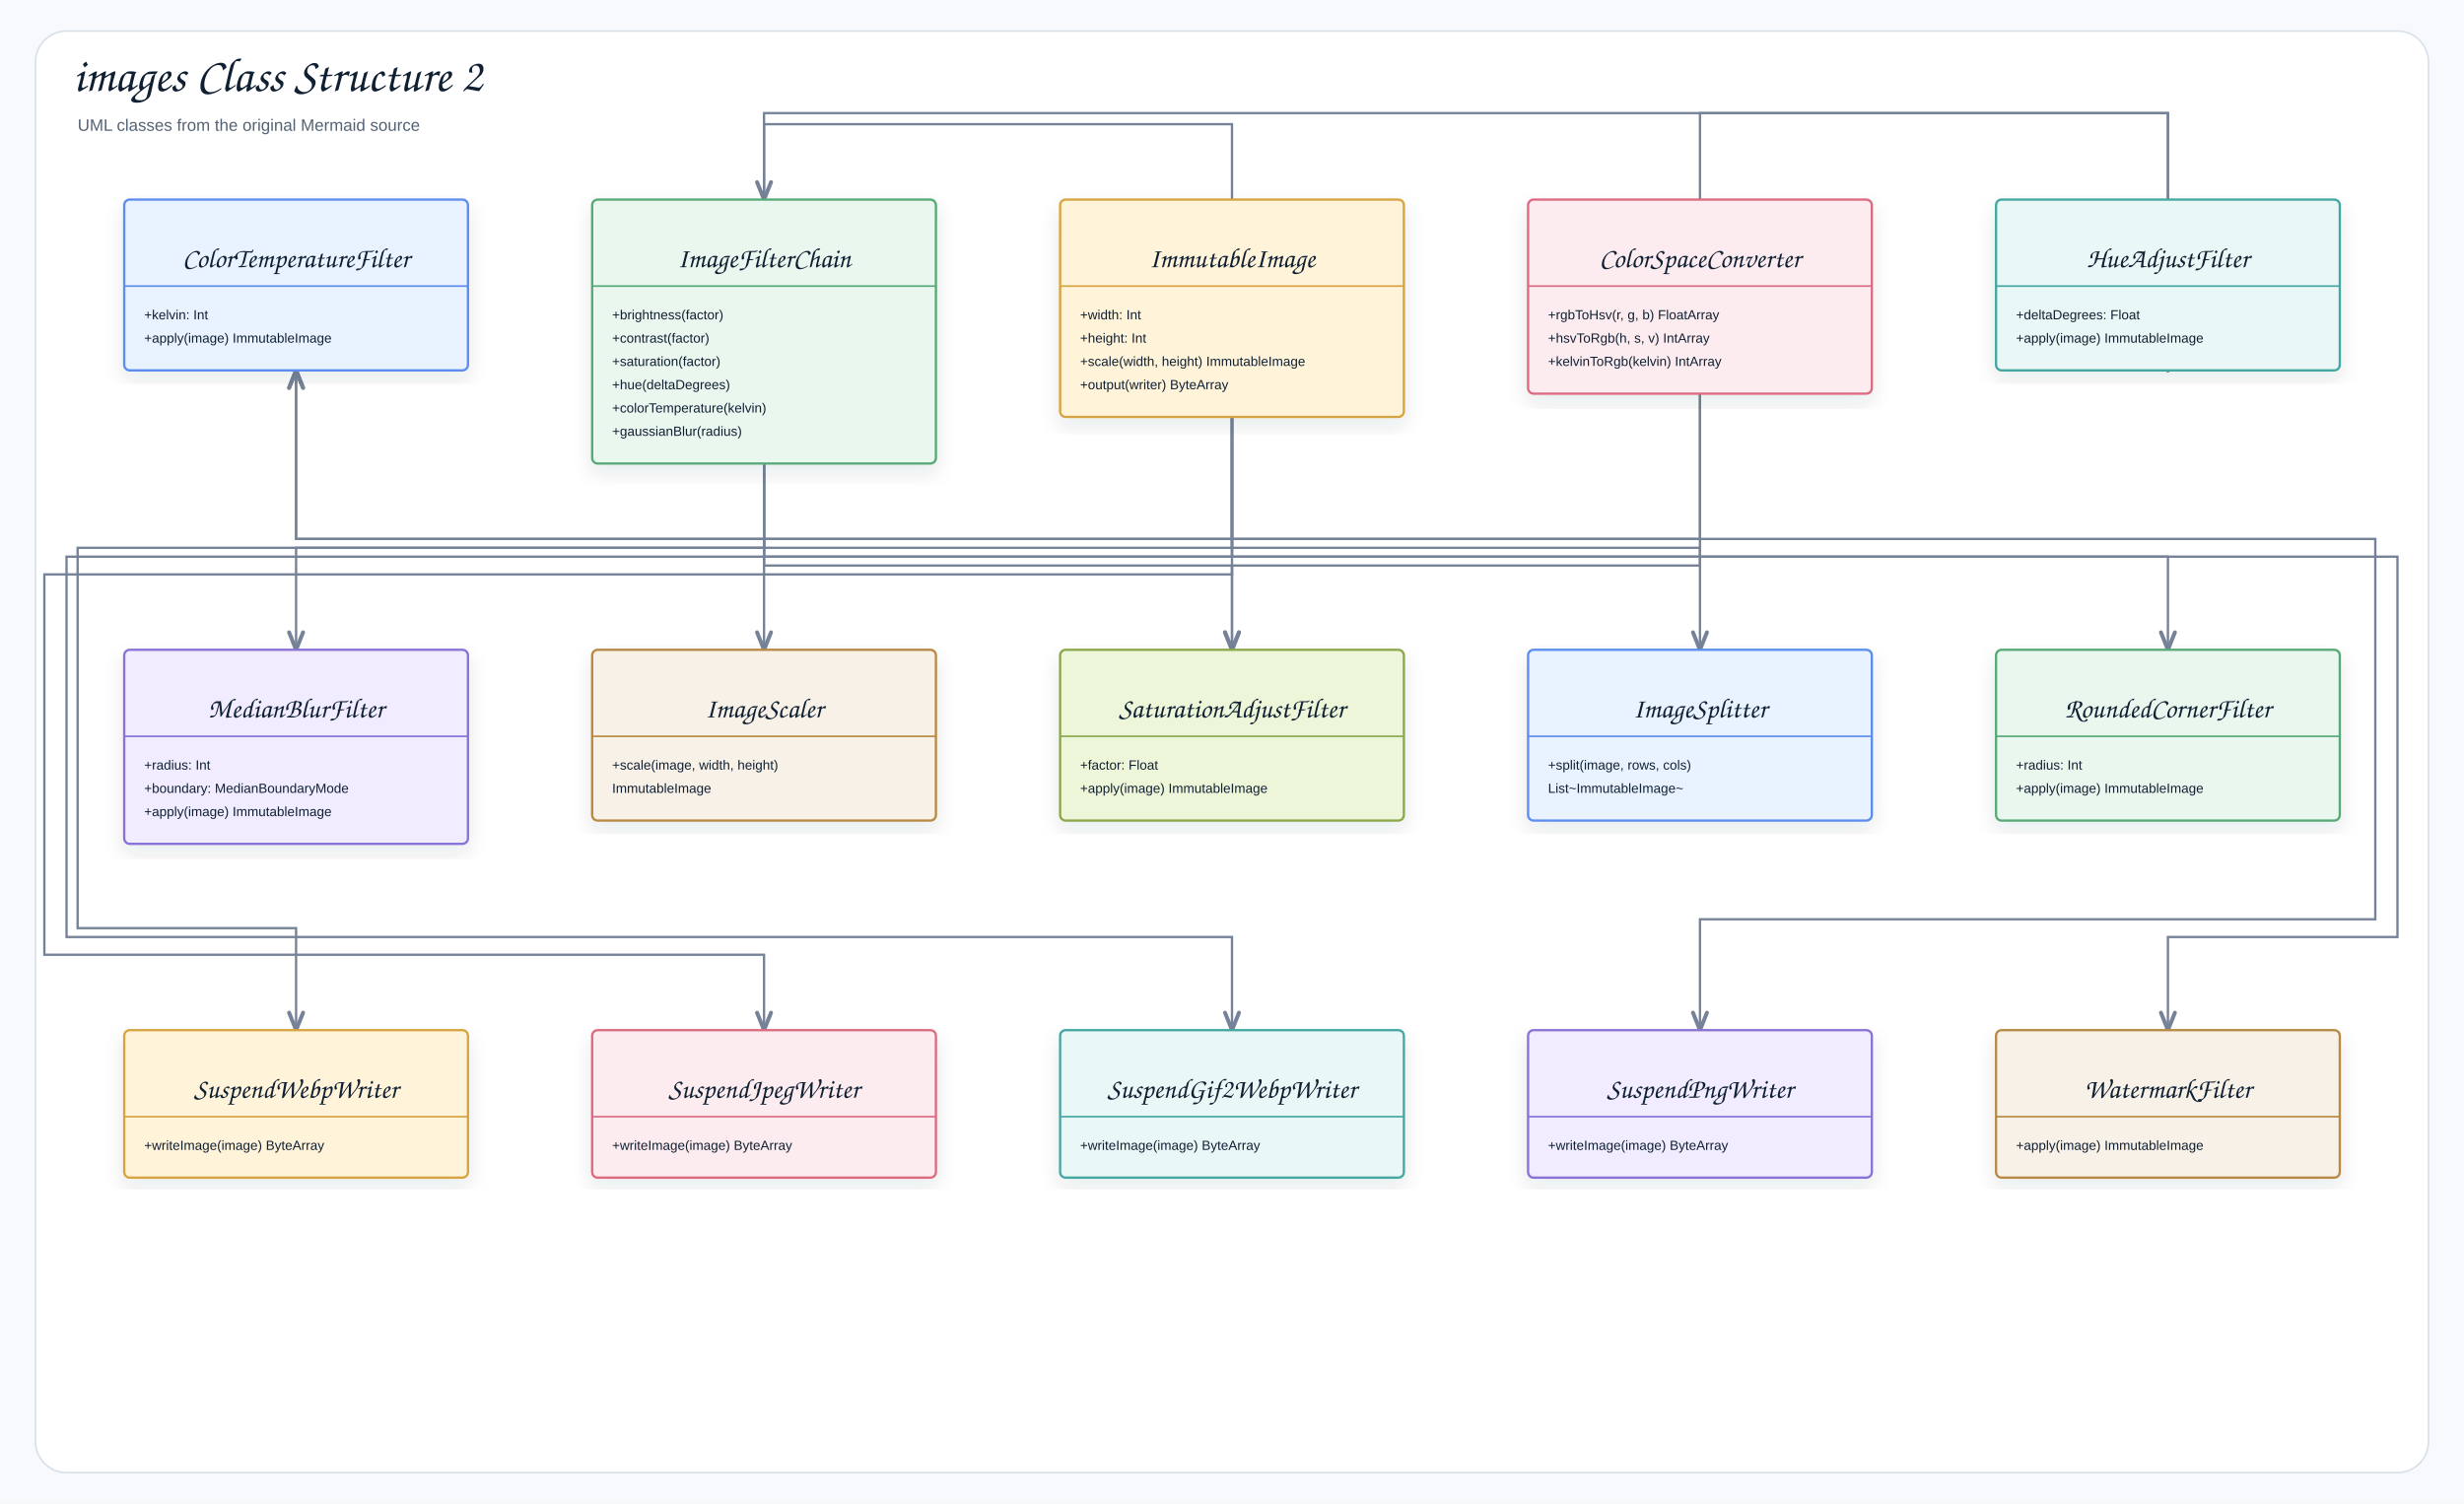
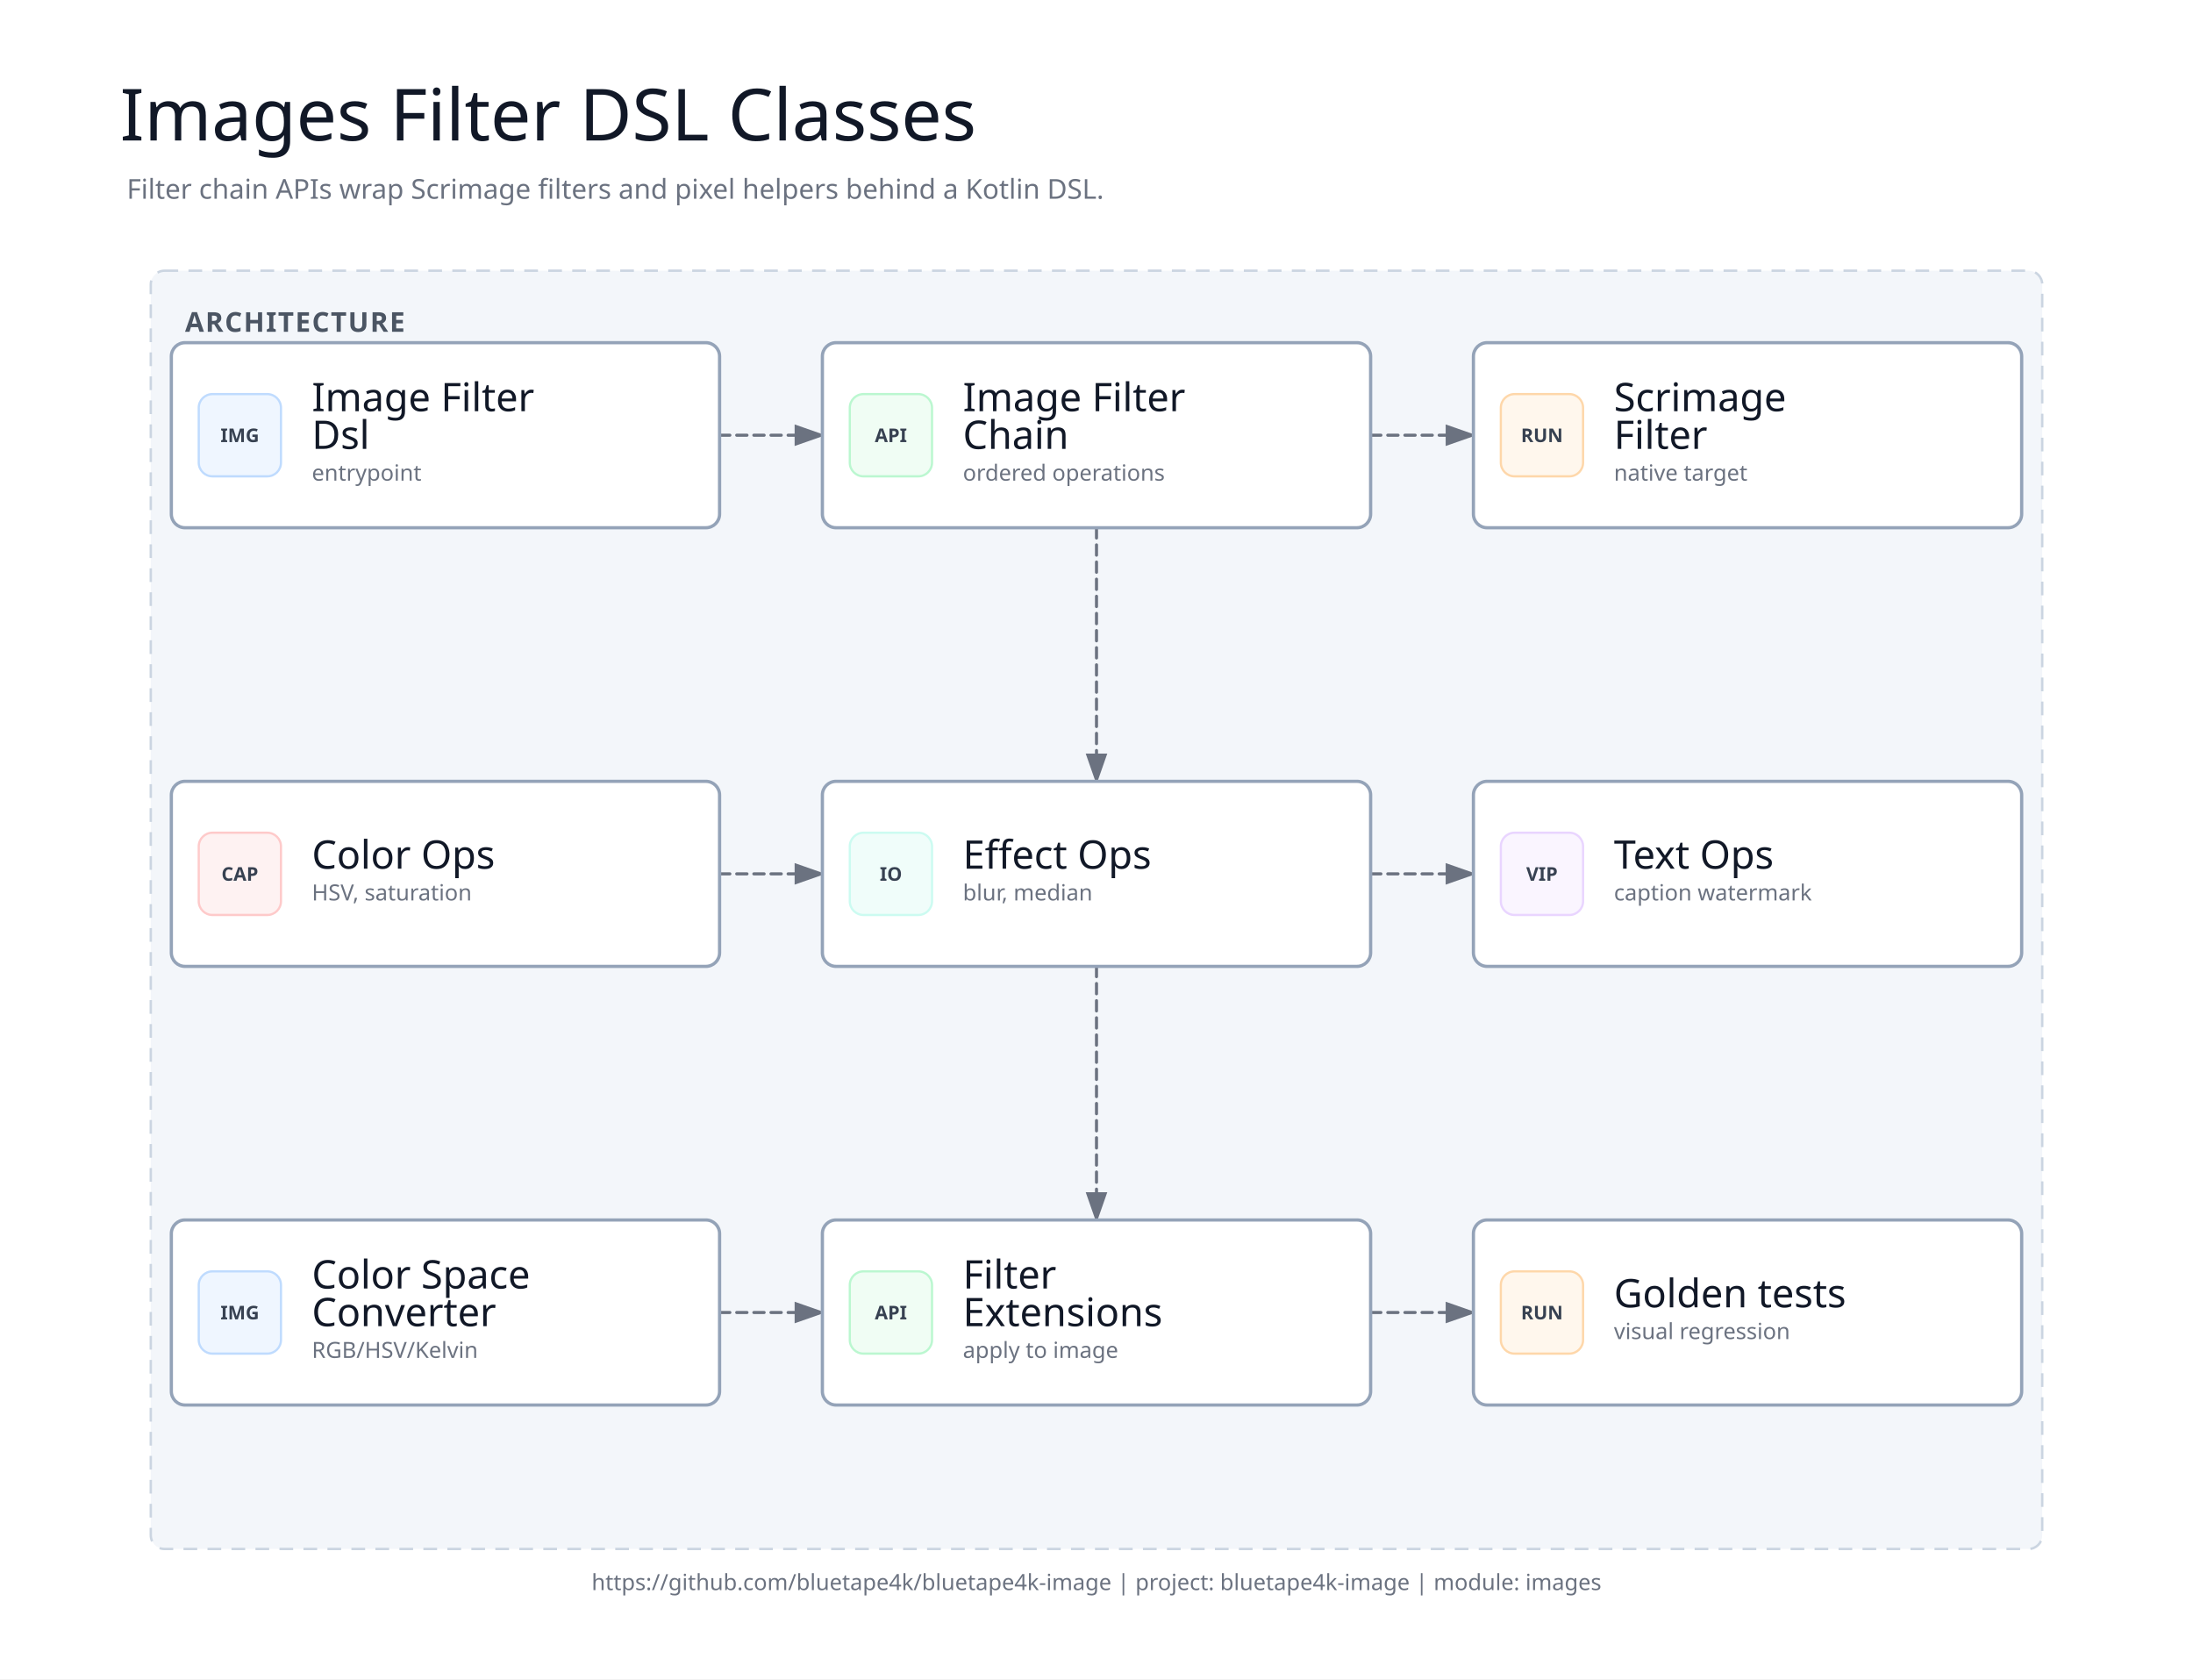
- <svg xmlns="http://www.w3.org/2000/svg" width="2222" height="1356" viewBox="0 0 2222 1356" role="img" aria-label="images Class Structure 2">
+ <svg xmlns="http://www.w3.org/2000/svg" width="1280" height="980" viewBox="0 0 1280 980" role="img" aria-label="Images Filter DSL Classes">
  <defs>
-     <filter id="shadow" x="-8%" y="-8%" width="116%" height="116%">
-       <feDropShadow dx="0" dy="8" stdDeviation="9" flood-color="#1f2937" flood-opacity="0.10" />
-     </filter>
-     <marker id="openArrow" markerWidth="10" markerHeight="8" refX="8.5" refY="4" orient="auto" markerUnits="strokeWidth">
-       <path d="M 1 1 L 8.5 4 L 1 7" fill="none" stroke="#758297" stroke-width="1.7" stroke-linecap="round" stroke-linejoin="round" />
+     <marker id="arrow-blue" markerWidth="10" markerHeight="7" refX="9" refY="3.5" orient="auto">
+       <polygon points="0 0, 10 3.5, 0 7" fill="#2563eb" />
    </marker>
-     <marker id="inherit" markerWidth="11" markerHeight="10" refX="9.5" refY="5" orient="auto" markerUnits="strokeWidth">
-       <path d="M 0.5 1 L 9.5 5 L 0.5 9 Z" fill="#ffffff" stroke="#758297" stroke-width="1.7" />
+     <marker id="arrow-green" markerWidth="10" markerHeight="7" refX="9" refY="3.5" orient="auto">
+       <polygon points="0 0, 10 3.5, 0 7" fill="#16a34a" />
+     </marker>
+     <marker id="arrow-orange" markerWidth="10" markerHeight="7" refX="9" refY="3.5" orient="auto">
+       <polygon points="0 0, 10 3.5, 0 7" fill="#ea580c" />
+     </marker>
+     <marker id="arrow-purple" markerWidth="10" markerHeight="7" refX="9" refY="3.5" orient="auto">
+       <polygon points="0 0, 10 3.5, 0 7" fill="#9333ea" />
+     </marker>
+     <marker id="arrow-gray" markerWidth="10" markerHeight="7" refX="9" refY="3.5" orient="auto">
+       <polygon points="0 0, 10 3.5, 0 7" fill="#6b7280" />
    </marker>
    <style>
-     .canvas{fill:#f7f9fc}.frame{fill:#fff;stroke:#d8e0ea;stroke-width:1.5}
-     .title{font-family:"Architects Daughter","Comic Sans MS","Comic Sans",cursive;font-size:43px;font-weight:400;fill:#102033}
-     .subtitle{font-family:"Comic Sans MS","Comic Sans","Comic Neue",Arial,sans-serif;font-size:15px;font-weight:400;fill:#536273}
-     .label{font-family:"Architects Daughter","Comic Sans MS","Comic Sans",cursive;font-size:25px;font-weight:400;fill:#102033}
-     .smallLabel{font-family:"Architects Daughter","Comic Sans MS","Comic Sans",cursive;font-size:21px;font-weight:400;fill:#102033}
-     .mono{font-family:"Comic Sans MS","Comic Sans","Comic Neue",Arial,sans-serif;font-size:12px;font-weight:400;fill:#102033}
-     .small{font-family:"Comic Sans MS","Comic Sans","Comic Neue",Arial,sans-serif;font-size:12px;font-weight:400;fill:#536273}
-     .strong{font-family:"Comic Sans MS","Comic Sans","Comic Neue",Arial,sans-serif;font-size:13px;font-weight:400;fill:#102033}
-     .card{stroke-width:2.1;filter:url(#shadow)}.compartment{stroke-width:1.5;fill:none}
-     .line{stroke:#758297;stroke-width:2.1;fill:none;marker-end:url(#openArrow)}
-     .plainLine{stroke:#758297;stroke-width:2.1;fill:none}
-     .dashed{stroke:#758297;stroke-width:2.1;stroke-dasharray:7 6;fill:none;marker-end:url(#openArrow)}
-     .inheritLine{stroke:#758297;stroke-width:2.2;fill:none;marker-end:url(#inherit)}
-     .implLine{stroke:#758297;stroke-width:2.2;stroke-dasharray:8 7;fill:none;marker-end:url(#inherit)}
+     .canvas{fill:#ffffff}.panel{fill:#f3f6fa;stroke:#cbd5e1;stroke-width:1.4;stroke-dasharray:8 6}.chart-panel{fill:#ffffff;stroke:#bfdbfe;stroke-width:1.7}.card{fill:#ffffff;stroke:#94a3b8;stroke-width:1.9}.badge-text{font-family:"Comic Mono";font-size:11px;fill:#374151;font-weight:700}
+     .edge-blue{stroke:#2563eb;stroke-width:2.1;fill:none;marker-end:url(#arrow-blue);stroke-linecap:round;stroke-linejoin:round}.edge-green{stroke:#16a34a;stroke-width:2.1;fill:none;marker-end:url(#arrow-green);stroke-linecap:round;stroke-linejoin:round}.edge-orange{stroke:#ea580c;stroke-width:2;fill:none;marker-end:url(#arrow-orange);stroke-linecap:round;stroke-linejoin:round}.edge-purple{stroke:#9333ea;stroke-width:2;fill:none;marker-end:url(#arrow-purple);stroke-linecap:round;stroke-linejoin:round}.edge-gray{stroke:#6b7280;stroke-width:1.8;fill:none;marker-end:url(#arrow-gray);stroke-linecap:round;stroke-linejoin:round;stroke-dasharray:6 4}.dashed{stroke-dasharray:6 4}
+     .title{font-family:"Architects Daughter";font-size:42px;fill:#111827;font-weight:400}.subtitle{font-family:"Comic Mono";font-size:16px;fill:#6b7280;font-weight:400}.card-title{font-family:"Architects Daughter";font-size:23px;fill:#111827;font-weight:400}.detail,.label,.note,.axis,.value{font-family:"Comic Mono";fill:#6b7280;font-weight:400}.detail{font-size:13px}.label{font-size:12px}.note{font-size:13px}.axis{font-size:14px}.value{font-size:14px}.panel-title{font-family:"Comic Mono";font-size:16px;fill:#4b5563;font-weight:700;letter-spacing:0.8px}
  </style>
  </defs>
-   <rect class="canvas" width="2222" height="1356" />
-   <rect class="frame" x="32" y="28" width="2158" height="1300" rx="28" />
-   <text class="title" x="66" y="82">images Class Structure 2</text>
-   <text class="subtitle" x="70" y="118">UML classes from the original Mermaid source</text>
-   <path class="line" d="M1533 180 L1533 486 L267 486 L267 334" />
-   <path class="line" d="M1533 180 L1533 102 L1955 102 L1955 334" />
-   <path class="line" d="M1533 355 L1533 510 L1111 510 L1111 586" />
-   <path class="line" d="M689 418 L689 502 L1955 502 L1955 586" />
-   <path class="line" d="M689 418 L689 494 L267 494 L267 586" />
-   <path class="line" d="M689 180 L689 486 L267 486 L267 334" />
-   <path class="line" d="M689 180 L689 102 L1955 102 L1955 334" />
-   <path class="line" d="M689 418 L689 510 L1111 510 L1111 586" />
-   <path class="line" d="M1111 376 L1111 502 L60 502 L60 845 L1111 845 L1111 929" />
-   <path class="line" d="M1111 376 L1111 494 L70 494 L70 837 L267 837 L267 929" />
-   <path class="line" d="M1111 376 L1111 486 L2142 486 L2142 829 L1533 829 L1533 929" />
-   <path class="line" d="M1111 376 L1111 518 L40 518 L40 861 L689 861 L689 929" />
-   <path class="line" d="M1111 376 L1111 112 L689 112 L689 180" />
-   <path class="line" d="M1111 376 L1111 502 L2162 502 L2162 845 L1955 845 L1955 929" />
-   <path class="line" d="M1111 376 L1111 494 L1533 494 L1533 586" />
-   <path class="line" d="M1111 376 L1111 486 L689 486 L689 586" />
-   <g transform="translate(112,180)">
-     <rect class="card" x="0" y="0" width="310" height="154" rx="5" fill="#E8F3FF" stroke="#5B8DEF" />
-     <line class="compartment" x1="0" y1="78" x2="310" y2="78" stroke="#5B8DEF" />
-     <text class="small" x="155" y="26" text-anchor="middle" />
-     <text class="label" x="155" y="61" text-anchor="middle">ColorTemperatureFilter</text>
-     <text class="mono" x="18" y="108">+kelvin: Int</text>
-     <text class="mono" x="18" y="129">+apply(image) ImmutableImage</text>
+   <rect class="canvas" width="1280" height="980" />
+   <text class="title" x="70" y="82">Images Filter DSL Classes</text>
+   <text class="subtitle" x="74" y="116">Filter chain APIs wrap Scrimage filters and pixel helpers behind a Kotlin DSL.</text>
+   <rect class="panel" x="88" y="158" width="1104" height="746" rx="8" />
+   <text class="panel-title" x="108" y="188" dominant-baseline="middle">ARCHITECTURE</text>
+   <g id="edges">
+     <path class="edge-gray" d="M 420 254 L 480 254" />
+     <path class="edge-gray" d="M 800 254 L 860 254" />
+     <path class="edge-gray" d="M 420 510 L 480 510" />
+     <path class="edge-gray" d="M 800 510 L 860 510" />
+     <path class="edge-gray" d="M 640 308 L 640 456" />
+     <path class="edge-gray" d="M 420 766 L 480 766" />
+     <path class="edge-gray" d="M 800 766 L 860 766" />
+     <path class="edge-gray" d="M 640 564 L 640 712" />
  </g>
-   <g transform="translate(534,180)">
-     <rect class="card" x="0" y="0" width="310" height="238" rx="5" fill="#EAF7EF" stroke="#58A978" />
-     <line class="compartment" x1="0" y1="78" x2="310" y2="78" stroke="#58A978" />
-     <text class="small" x="155" y="26" text-anchor="middle" />
-     <text class="label" x="155" y="61" text-anchor="middle">ImageFilterChain</text>
-     <text class="mono" x="18" y="108">+brightness(factor)</text>
-     <text class="mono" x="18" y="129">+contrast(factor)</text>
-     <text class="mono" x="18" y="150">+saturation(factor)</text>
-     <text class="mono" x="18" y="171">+hue(deltaDegrees)</text>
-     <text class="mono" x="18" y="192">+colorTemperature(kelvin)</text>
-     <text class="mono" x="18" y="213">+gaussianBlur(radius)</text>
+   <g id="cards">
+     <g id="dsl">
+       <rect class="card" x="100" y="200" width="320" height="108" rx="8" />
+       <rect x="116" y="230" width="48" height="48" rx="8" fill="#eff6ff" stroke="#bfdbfe" stroke-width="1.3" />
+       <text class="badge-text" x="140" y="258" text-anchor="middle">IMG</text>
+       <text class="card-title" x="182" y="232.0" dominant-baseline="middle">Image Filter</text>
+       <text class="card-title" x="182" y="254.0" dominant-baseline="middle">Dsl</text>
+       <text class="detail" x="182" y="276.0" dominant-baseline="middle">entrypoint</text>
+     </g>
+     <g id="chain">
+       <rect class="card" x="480" y="200" width="320" height="108" rx="8" />
+       <rect x="496" y="230" width="48" height="48" rx="8" fill="#f0fdf4" stroke="#bbf7d0" stroke-width="1.3" />
+       <text class="badge-text" x="520" y="258" text-anchor="middle">API</text>
+       <text class="card-title" x="562" y="232.0" dominant-baseline="middle">Image Filter</text>
+       <text class="card-title" x="562" y="254.0" dominant-baseline="middle">Chain</text>
+       <text class="detail" x="562" y="276.0" dominant-baseline="middle">ordered operations</text>
+     </g>
+     <g id="scrimage">
+       <rect class="card" x="860" y="200" width="320" height="108" rx="8" />
+       <rect x="876" y="230" width="48" height="48" rx="8" fill="#fff7ed" stroke="#fed7aa" stroke-width="1.3" />
+       <text class="badge-text" x="900" y="258" text-anchor="middle">RUN</text>
+       <text class="card-title" x="942" y="232.0" dominant-baseline="middle">Scrimage</text>
+       <text class="card-title" x="942" y="254.0" dominant-baseline="middle">Filter</text>
+       <text class="detail" x="942" y="276.0" dominant-baseline="middle">native target</text>
+     </g>
+     <g id="color">
+       <rect class="card" x="100" y="456" width="320" height="108" rx="8" />
+       <rect x="116" y="486" width="48" height="48" rx="8" fill="#fef2f2" stroke="#fecaca" stroke-width="1.3" />
+       <text class="badge-text" x="140" y="514" text-anchor="middle">CAP</text>
+       <text class="card-title" x="182" y="499.0" dominant-baseline="middle">Color Ops</text>
+       <text class="detail" x="182" y="521.0" dominant-baseline="middle">HSV, saturation</text>
+     </g>
+     <g id="effect">
+       <rect class="card" x="480" y="456" width="320" height="108" rx="8" />
+       <rect x="496" y="486" width="48" height="48" rx="8" fill="#f0fdfa" stroke="#ccfbf1" stroke-width="1.3" />
+       <text class="badge-text" x="520" y="514" text-anchor="middle">IO</text>
+       <text class="card-title" x="562" y="499.0" dominant-baseline="middle">Effect Ops</text>
+       <text class="detail" x="562" y="521.0" dominant-baseline="middle">blur, median</text>
+     </g>
+     <g id="text">
+       <rect class="card" x="860" y="456" width="320" height="108" rx="8" />
+       <rect x="876" y="486" width="48" height="48" rx="8" fill="#faf5ff" stroke="#e9d5ff" stroke-width="1.3" />
+       <text class="badge-text" x="900" y="514" text-anchor="middle">VIP</text>
+       <text class="card-title" x="942" y="499.0" dominant-baseline="middle">Text Ops</text>
+       <text class="detail" x="942" y="521.0" dominant-baseline="middle">caption watermark</text>
+     </g>
+     <g id="converter">
+       <rect class="card" x="100" y="712" width="320" height="108" rx="8" />
+       <rect x="116" y="742" width="48" height="48" rx="8" fill="#eff6ff" stroke="#bfdbfe" stroke-width="1.3" />
+       <text class="badge-text" x="140" y="770" text-anchor="middle">IMG</text>
+       <text class="card-title" x="182" y="744.0" dominant-baseline="middle">Color Space</text>
+       <text class="card-title" x="182" y="766.0" dominant-baseline="middle">Converter</text>
+       <text class="detail" x="182" y="788.0" dominant-baseline="middle">RGB/HSV/Kelvin</text>
+     </g>
+     <g id="extensions">
+       <rect class="card" x="480" y="712" width="320" height="108" rx="8" />
+       <rect x="496" y="742" width="48" height="48" rx="8" fill="#f0fdf4" stroke="#bbf7d0" stroke-width="1.3" />
+       <text class="badge-text" x="520" y="770" text-anchor="middle">API</text>
+       <text class="card-title" x="562" y="744.0" dominant-baseline="middle">Filter</text>
+       <text class="card-title" x="562" y="766.0" dominant-baseline="middle">Extensions</text>
+       <text class="detail" x="562" y="788.0" dominant-baseline="middle">apply to image</text>
+     </g>
+     <g id="tests">
+       <rect class="card" x="860" y="712" width="320" height="108" rx="8" />
+       <rect x="876" y="742" width="48" height="48" rx="8" fill="#fff7ed" stroke="#fed7aa" stroke-width="1.3" />
+       <text class="badge-text" x="900" y="770" text-anchor="middle">RUN</text>
+       <text class="card-title" x="942" y="755.0" dominant-baseline="middle">Golden tests</text>
+       <text class="detail" x="942" y="777.0" dominant-baseline="middle">visual regression</text>
+     </g>
  </g>
-   <g transform="translate(956,180)">
-     <rect class="card" x="0" y="0" width="310" height="196" rx="5" fill="#FFF3D9" stroke="#D6A441" />
-     <line class="compartment" x1="0" y1="78" x2="310" y2="78" stroke="#D6A441" />
-     <text class="small" x="155" y="26" text-anchor="middle" />
-     <text class="label" x="155" y="61" text-anchor="middle">ImmutableImage</text>
-     <text class="mono" x="18" y="108">+width: Int</text>
-     <text class="mono" x="18" y="129">+height: Int</text>
-     <text class="mono" x="18" y="150">+scale(width, height) ImmutableImage</text>
-     <text class="mono" x="18" y="171">+output(writer) ByteArray</text>
-   </g>
-   <g transform="translate(1378,180)">
-     <rect class="card" x="0" y="0" width="310" height="175" rx="5" fill="#FDECEF" stroke="#DC6B82" />
-     <line class="compartment" x1="0" y1="78" x2="310" y2="78" stroke="#DC6B82" />
-     <text class="small" x="155" y="26" text-anchor="middle" />
-     <text class="label" x="155" y="61" text-anchor="middle">ColorSpaceConverter</text>
-     <text class="mono" x="18" y="108">+rgbToHsv(r, g, b) FloatArray</text>
-     <text class="mono" x="18" y="129">+hsvToRgb(h, s, v) IntArray</text>
-     <text class="mono" x="18" y="150">+kelvinToRgb(kelvin) IntArray</text>
-   </g>
-   <g transform="translate(1800,180)">
-     <rect class="card" x="0" y="0" width="310" height="154" rx="5" fill="#E9F7F6" stroke="#45A7A1" />
-     <line class="compartment" x1="0" y1="78" x2="310" y2="78" stroke="#45A7A1" />
-     <text class="small" x="155" y="26" text-anchor="middle" />
-     <text class="label" x="155" y="61" text-anchor="middle">HueAdjustFilter</text>
-     <text class="mono" x="18" y="108">+deltaDegrees: Float</text>
-     <text class="mono" x="18" y="129">+apply(image) ImmutableImage</text>
-   </g>
-   <g transform="translate(112,586)">
-     <rect class="card" x="0" y="0" width="310" height="175" rx="5" fill="#F1ECFF" stroke="#8A72D6" />
-     <line class="compartment" x1="0" y1="78" x2="310" y2="78" stroke="#8A72D6" />
-     <text class="small" x="155" y="26" text-anchor="middle" />
-     <text class="label" x="155" y="61" text-anchor="middle">MedianBlurFilter</text>
-     <text class="mono" x="18" y="108">+radius: Int</text>
-     <text class="mono" x="18" y="129">+boundary: MedianBoundaryMode</text>
-     <text class="mono" x="18" y="150">+apply(image) ImmutableImage</text>
-   </g>
-   <g transform="translate(534,586)">
-     <rect class="card" x="0" y="0" width="310" height="154" rx="5" fill="#F7F1E7" stroke="#B88A44" />
-     <line class="compartment" x1="0" y1="78" x2="310" y2="78" stroke="#B88A44" />
-     <text class="small" x="155" y="26" text-anchor="middle" />
-     <text class="label" x="155" y="61" text-anchor="middle">ImageScaler</text>
-     <text class="mono" x="18" y="108">+scale(image, width, height)</text>
-     <text class="mono" x="18" y="129">ImmutableImage</text>
-   </g>
-   <g transform="translate(956,586)">
-     <rect class="card" x="0" y="0" width="310" height="154" rx="5" fill="#EEF6D9" stroke="#8BA84D" />
-     <line class="compartment" x1="0" y1="78" x2="310" y2="78" stroke="#8BA84D" />
-     <text class="small" x="155" y="26" text-anchor="middle" />
-     <text class="label" x="155" y="61" text-anchor="middle">SaturationAdjustFilter</text>
-     <text class="mono" x="18" y="108">+factor: Float</text>
-     <text class="mono" x="18" y="129">+apply(image) ImmutableImage</text>
-   </g>
-   <g transform="translate(1378,586)">
-     <rect class="card" x="0" y="0" width="310" height="154" rx="5" fill="#E8F3FF" stroke="#5B8DEF" />
-     <line class="compartment" x1="0" y1="78" x2="310" y2="78" stroke="#5B8DEF" />
-     <text class="small" x="155" y="26" text-anchor="middle" />
-     <text class="label" x="155" y="61" text-anchor="middle">ImageSplitter</text>
-     <text class="mono" x="18" y="108">+split(image, rows, cols)</text>
-     <text class="mono" x="18" y="129">List~ImmutableImage~</text>
-   </g>
-   <g transform="translate(1800,586)">
-     <rect class="card" x="0" y="0" width="310" height="154" rx="5" fill="#EAF7EF" stroke="#58A978" />
-     <line class="compartment" x1="0" y1="78" x2="310" y2="78" stroke="#58A978" />
-     <text class="small" x="155" y="26" text-anchor="middle" />
-     <text class="label" x="155" y="61" text-anchor="middle">RoundedCornerFilter</text>
-     <text class="mono" x="18" y="108">+radius: Int</text>
-     <text class="mono" x="18" y="129">+apply(image) ImmutableImage</text>
-   </g>
-   <g transform="translate(112,929)">
-     <rect class="card" x="0" y="0" width="310" height="133" rx="5" fill="#FFF3D9" stroke="#D6A441" />
-     <line class="compartment" x1="0" y1="78" x2="310" y2="78" stroke="#D6A441" />
-     <text class="small" x="155" y="26" text-anchor="middle" />
-     <text class="label" x="155" y="61" text-anchor="middle">SuspendWebpWriter</text>
-     <text class="mono" x="18" y="108">+writeImage(image) ByteArray</text>
-   </g>
-   <g transform="translate(534,929)">
-     <rect class="card" x="0" y="0" width="310" height="133" rx="5" fill="#FDECEF" stroke="#DC6B82" />
-     <line class="compartment" x1="0" y1="78" x2="310" y2="78" stroke="#DC6B82" />
-     <text class="small" x="155" y="26" text-anchor="middle" />
-     <text class="label" x="155" y="61" text-anchor="middle">SuspendJpegWriter</text>
-     <text class="mono" x="18" y="108">+writeImage(image) ByteArray</text>
-   </g>
-   <g transform="translate(956,929)">
-     <rect class="card" x="0" y="0" width="310" height="133" rx="5" fill="#E9F7F6" stroke="#45A7A1" />
-     <line class="compartment" x1="0" y1="78" x2="310" y2="78" stroke="#45A7A1" />
-     <text class="small" x="155" y="26" text-anchor="middle" />
-     <text class="label" x="155" y="61" text-anchor="middle">SuspendGif2WebpWriter</text>
-     <text class="mono" x="18" y="108">+writeImage(image) ByteArray</text>
-   </g>
-   <g transform="translate(1378,929)">
-     <rect class="card" x="0" y="0" width="310" height="133" rx="5" fill="#F1ECFF" stroke="#8A72D6" />
-     <line class="compartment" x1="0" y1="78" x2="310" y2="78" stroke="#8A72D6" />
-     <text class="small" x="155" y="26" text-anchor="middle" />
-     <text class="label" x="155" y="61" text-anchor="middle">SuspendPngWriter</text>
-     <text class="mono" x="18" y="108">+writeImage(image) ByteArray</text>
-   </g>
-   <g transform="translate(1800,929)">
-     <rect class="card" x="0" y="0" width="310" height="133" rx="5" fill="#F7F1E7" stroke="#B88A44" />
-     <line class="compartment" x1="0" y1="78" x2="310" y2="78" stroke="#B88A44" />
-     <text class="small" x="155" y="26" text-anchor="middle" />
-     <text class="label" x="155" y="61" text-anchor="middle">WatermarkFilter</text>
-     <text class="mono" x="18" y="108">+apply(image) ImmutableImage</text>
-   </g>
+   <text class="note" x="640.0" y="928" text-anchor="middle">https://github.com/bluetape4k/bluetape4k-image | project: bluetape4k-image | module: images</text>
</svg>
